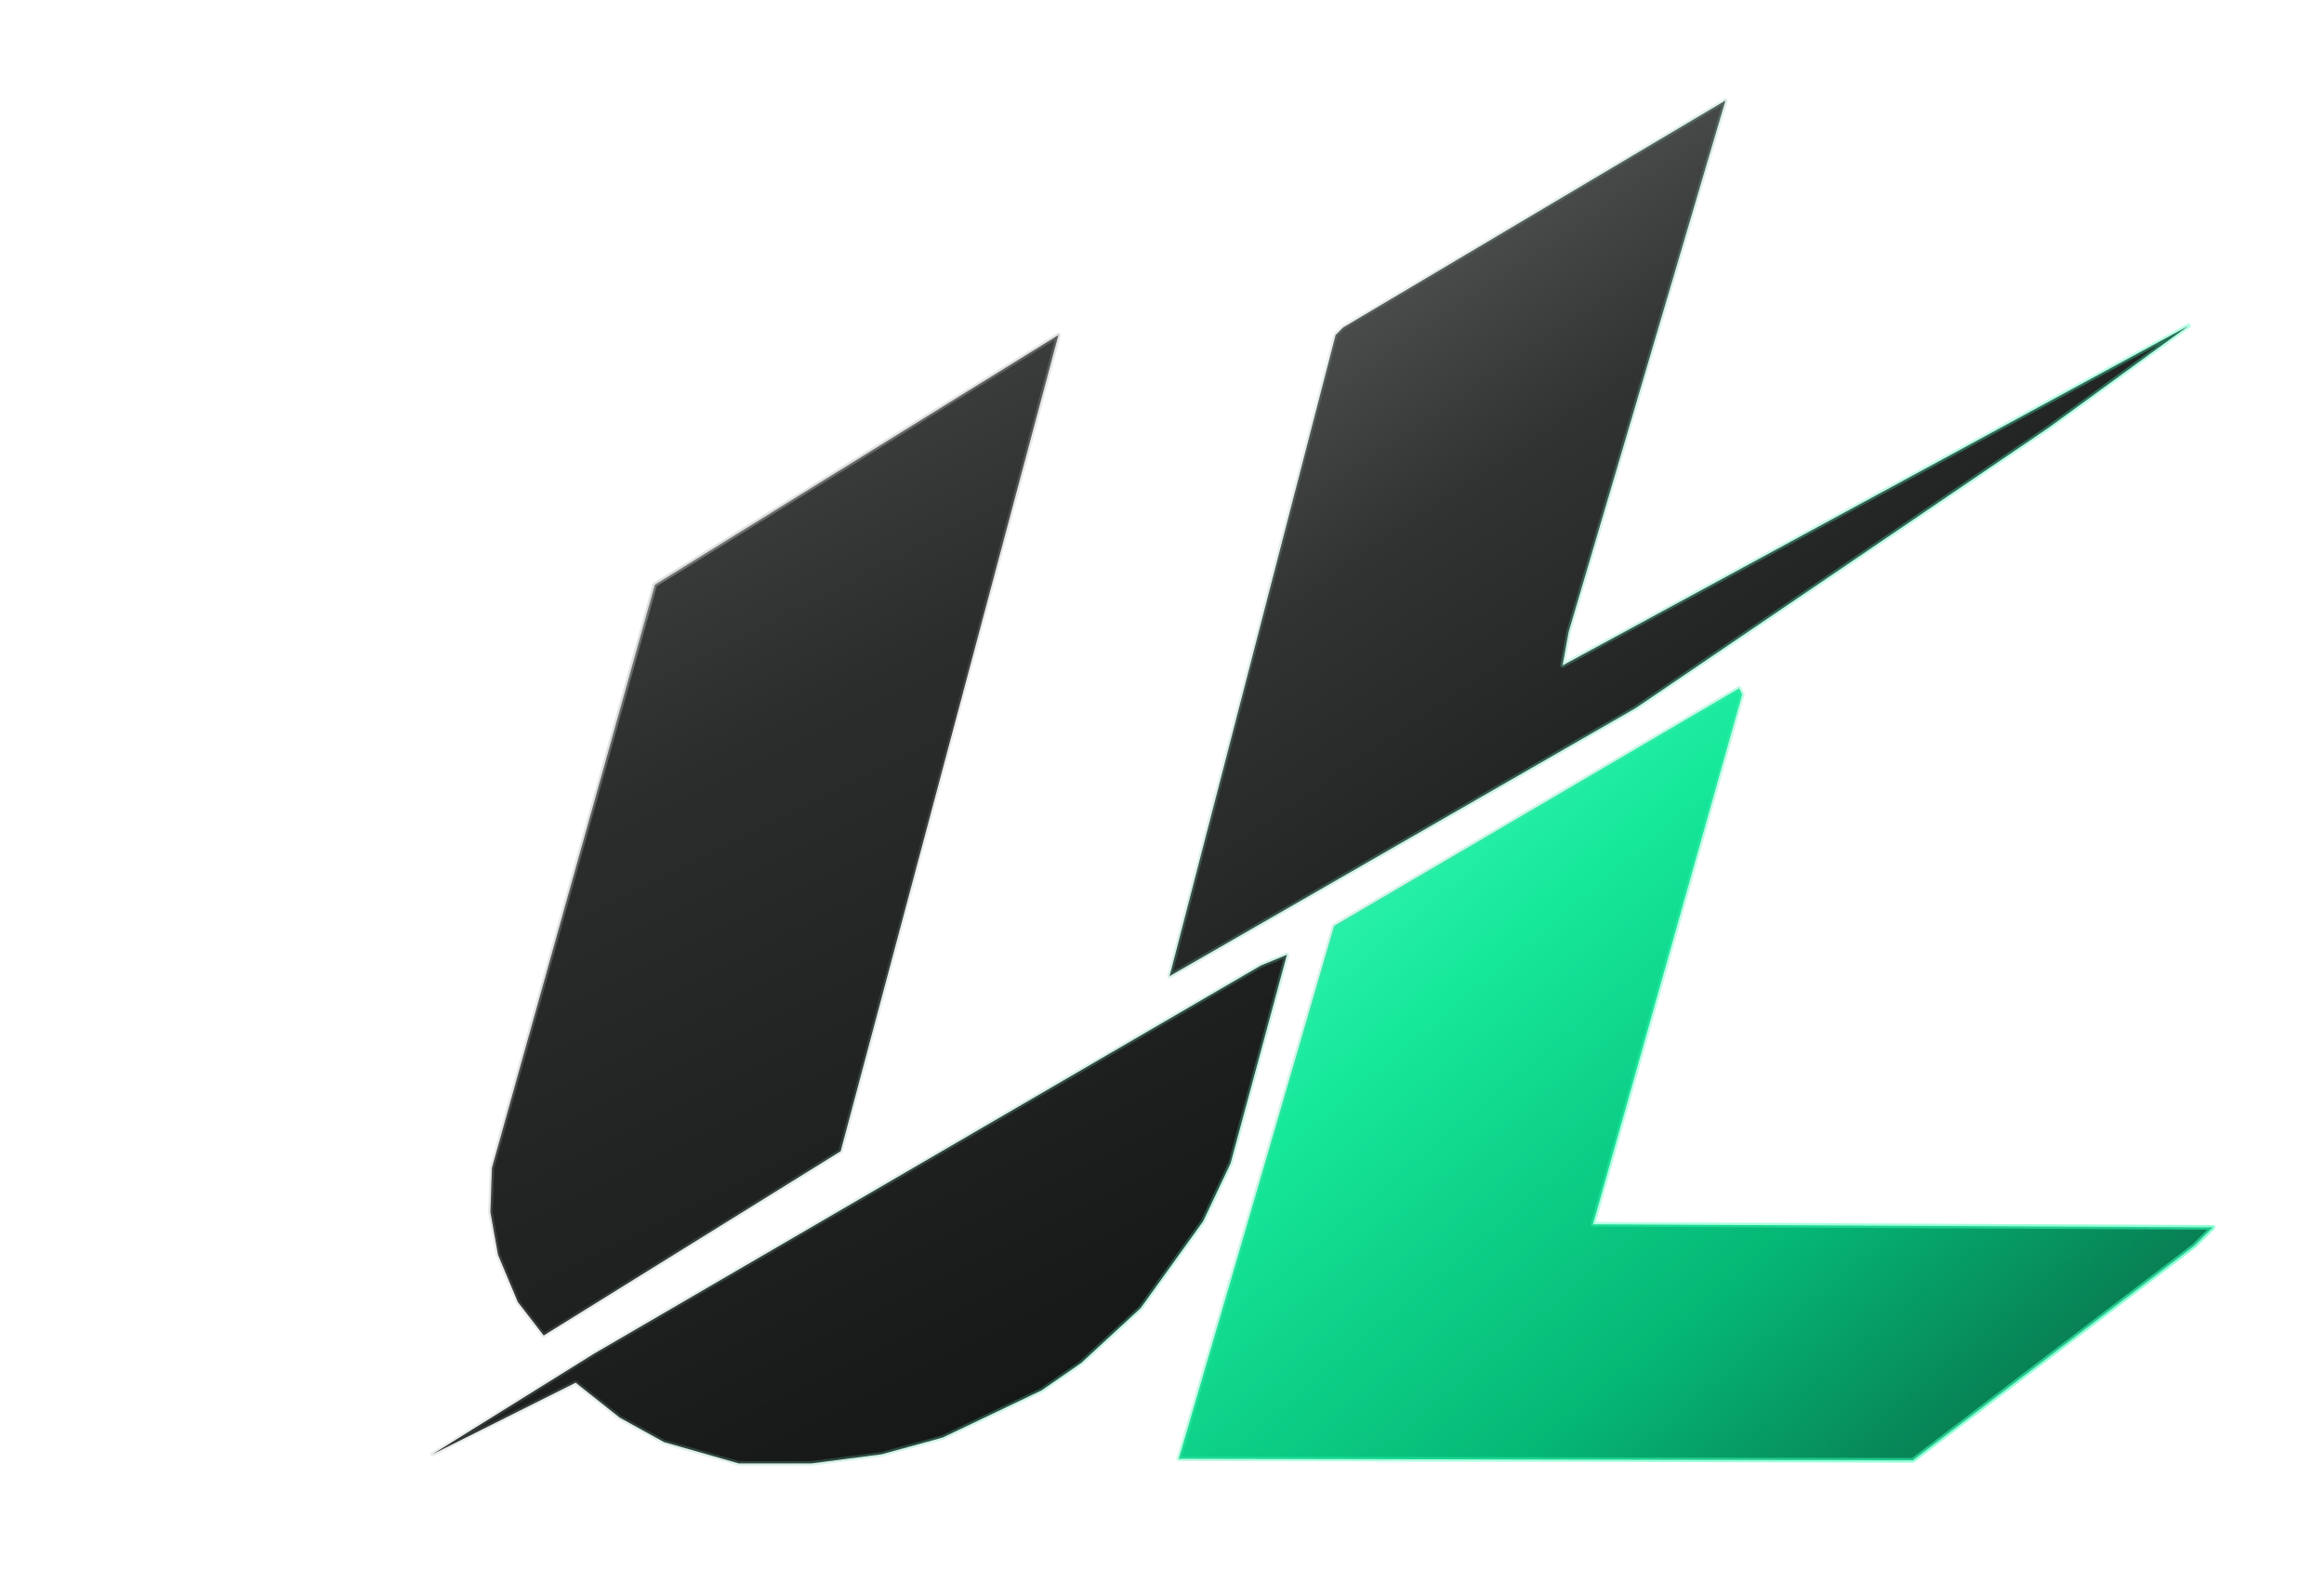
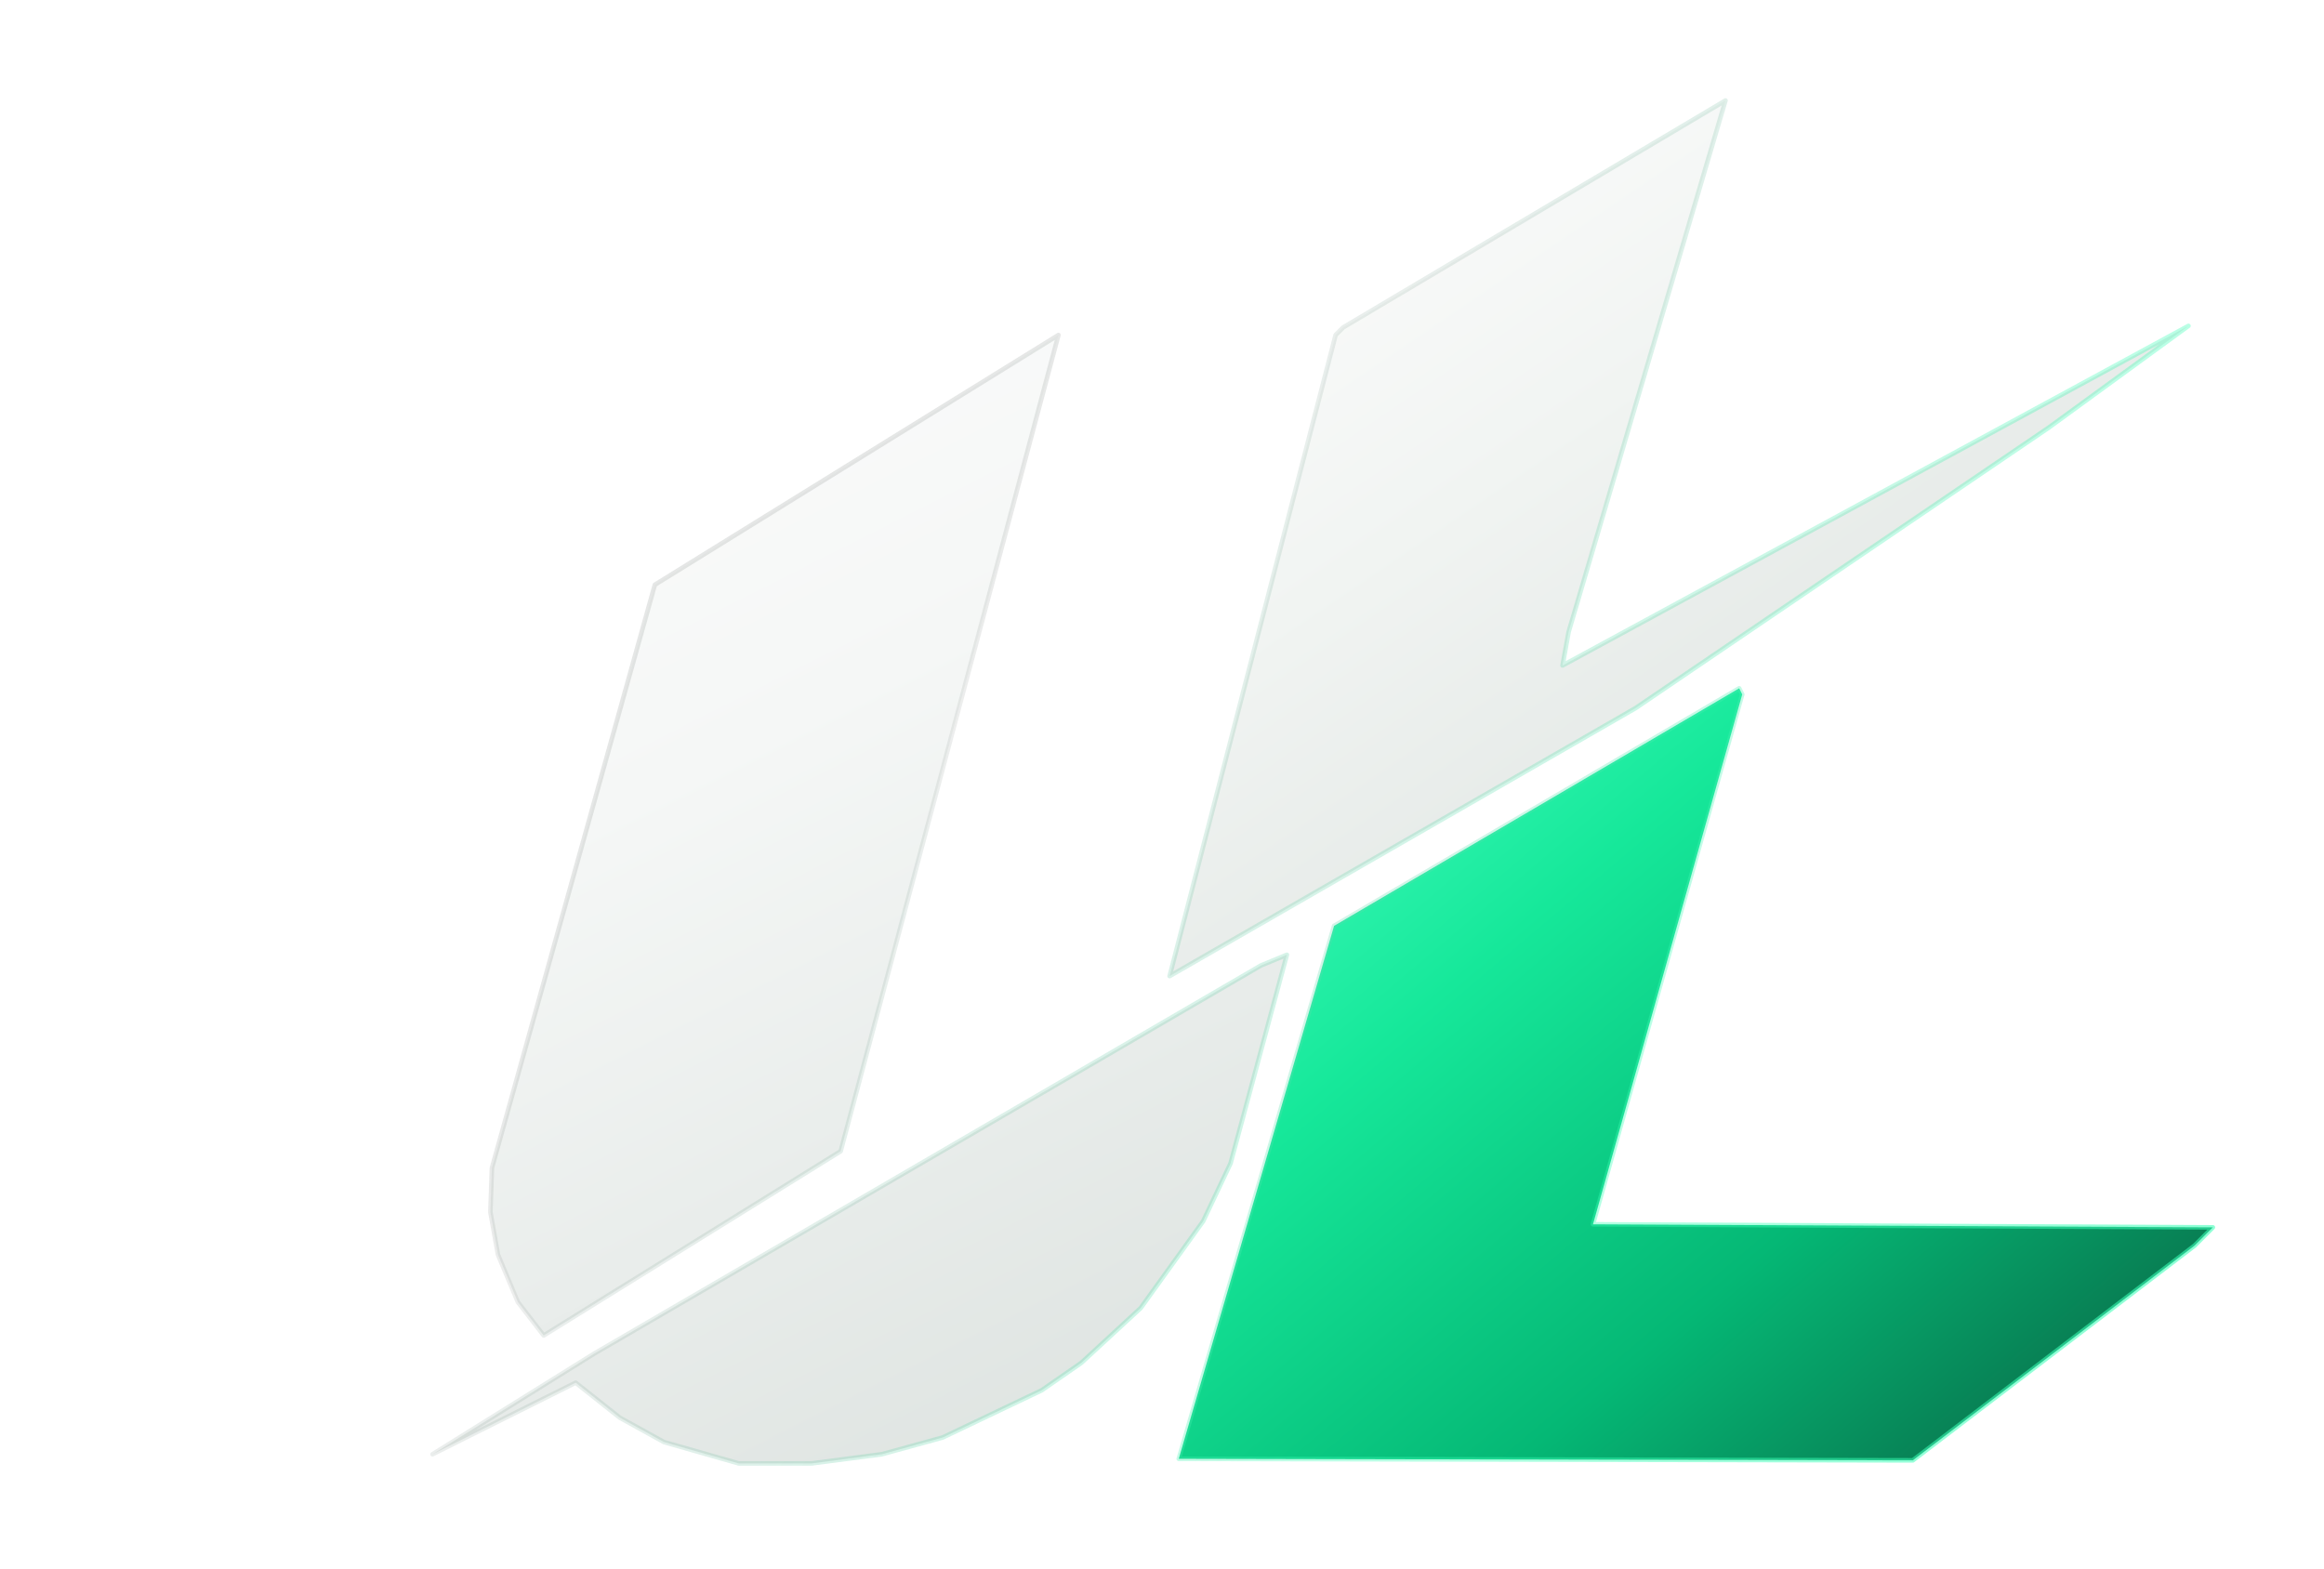
<svg xmlns="http://www.w3.org/2000/svg" viewBox="0 0 1526 1030" fill="none" role="img" aria-labelledby="ulTitle ulDesc">
  <defs>
    <linearGradient id="charcoal" x1="300" y1="70" x2="760" y2="980" gradientUnits="userSpaceOnUse">
-       <stop stop-color="#5A5D5C" />
-       <stop offset=".45" stop-color="#2A2D2C" />
-       <stop offset="1" stop-color="#111413" />
+       <stop stop-color="#FFFFFF" />
+       <stop offset=".45" stop-color="#F5F7F6" />
+       <stop offset="1" stop-color="#DCE2DF" />
    </linearGradient>
    <linearGradient id="charcoal2" x1="780" y1="60" x2="1180" y2="650" gradientUnits="userSpaceOnUse">
-       <stop stop-color="#6A6D6B" />
-       <stop offset=".45" stop-color="#303332" />
-       <stop offset="1" stop-color="#111413" />
+       <stop stop-color="#FFFFFF" />
+       <stop offset=".45" stop-color="#F1F4F2" />
+       <stop offset="1" stop-color="#DCE2DF" />
    </linearGradient>
    <linearGradient id="emerald" x1="850" y1="440" x2="1290" y2="960" gradientUnits="userSpaceOnUse">
      <stop stop-color="#47FFC2" />
      <stop offset=".33" stop-color="#16E89A" />
      <stop offset=".72" stop-color="#05B875" />
      <stop offset="1" stop-color="#087C52" />
    </linearGradient>
    <linearGradient id="edge" x1="300" y1="100" x2="1400" y2="950" gradientUnits="userSpaceOnUse">
-       <stop stop-color="#D8DDDA" stop-opacity=".8" />
+       <stop stop-color="#FFFFFF" stop-opacity=".8" />
      <stop offset=".35" stop-color="#9AA09D" stop-opacity=".18" />
      <stop offset=".7" stop-color="#39FFB6" stop-opacity=".35" />
      <stop offset="1" stop-color="#39FFB6" stop-opacity=".6" />
    </linearGradient>
  </defs>
  <g stroke="url(#edge)" stroke-width="3" stroke-linejoin="round">
    <path fill="url(#charcoal)" d="M695 220 L430 384 L323 767 L322 796 L327 824 L340 855 L357 877 L552 756 Z" />
    <path fill="url(#charcoal)" d="M845 627 L828 634 L390 889 L284 955 L378 908 L407 931 L436 947 L485 961 L533 961 L579 955 L619 944 L684 913 L710 895 L749 859 L790 802 L808 764 Z" />
    <path fill="url(#charcoal2)" d="M1437 214 L1026 437 L1030 415 L1133 66 L882 215 L877 220 L768 641 L1074 465 L1345 281 Z" />
    <path fill="url(#emerald)" d="M1453 806 L1046 804 L1144 456 L1142 452 L876 608 L774 958 L1256 959 L1441 818 Z" />
  </g>
</svg>
